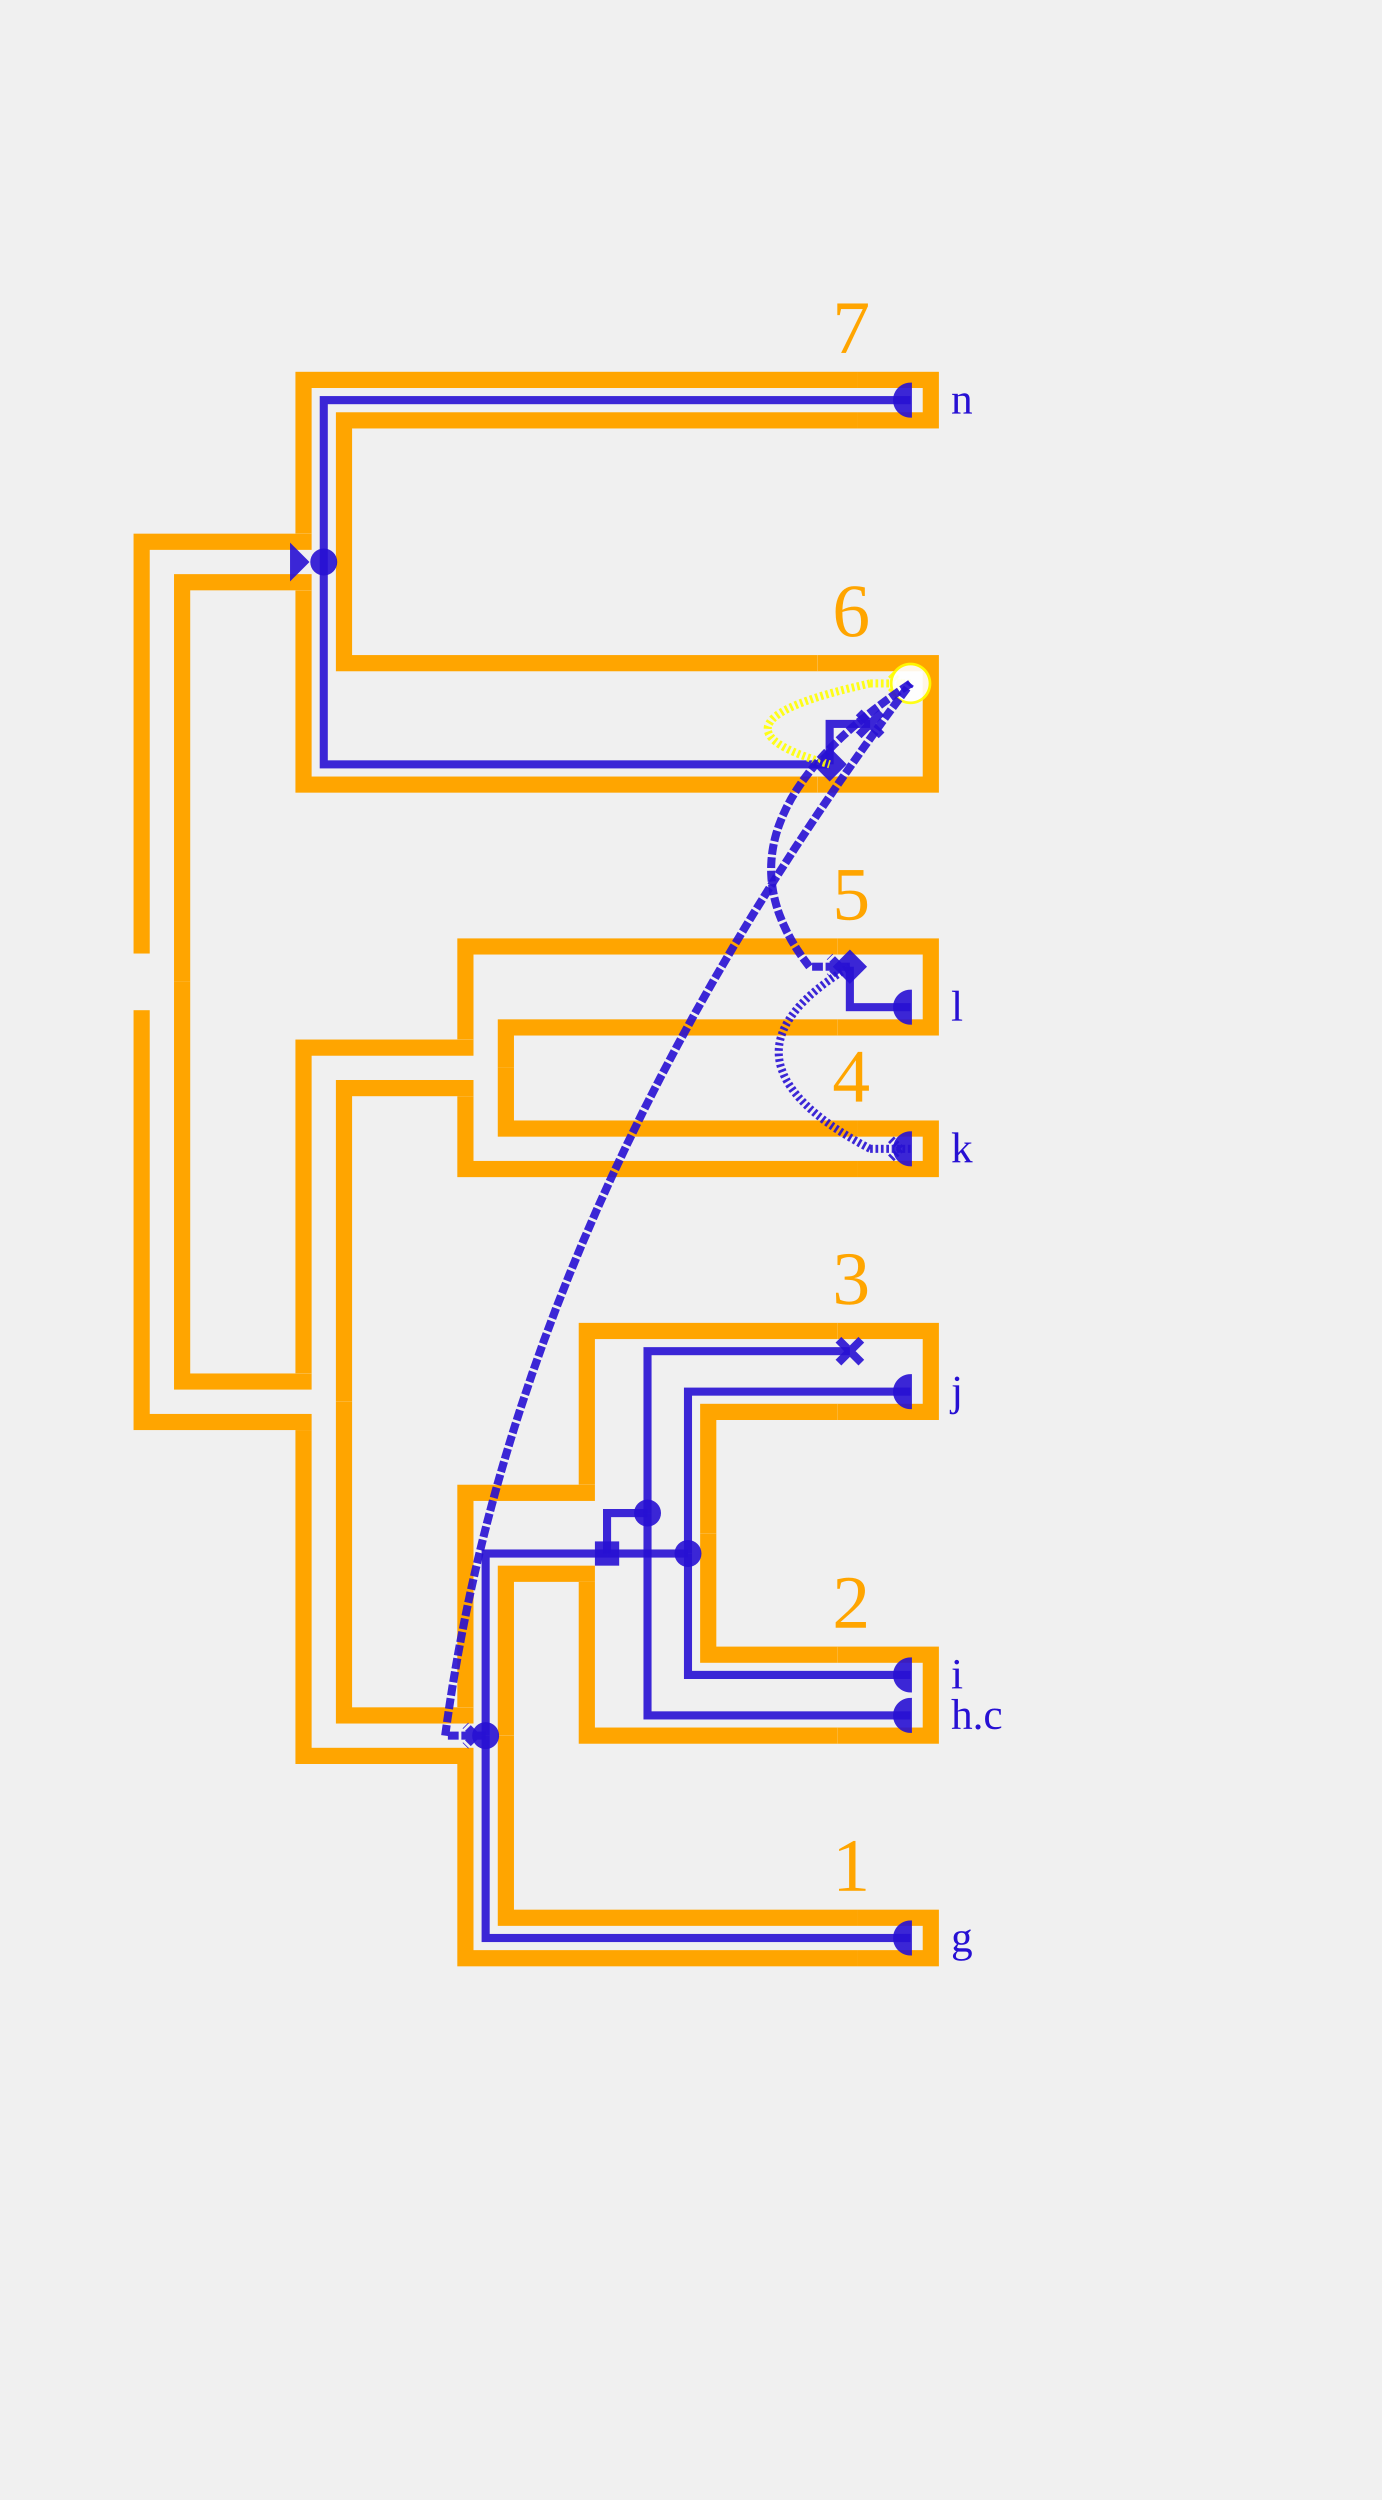
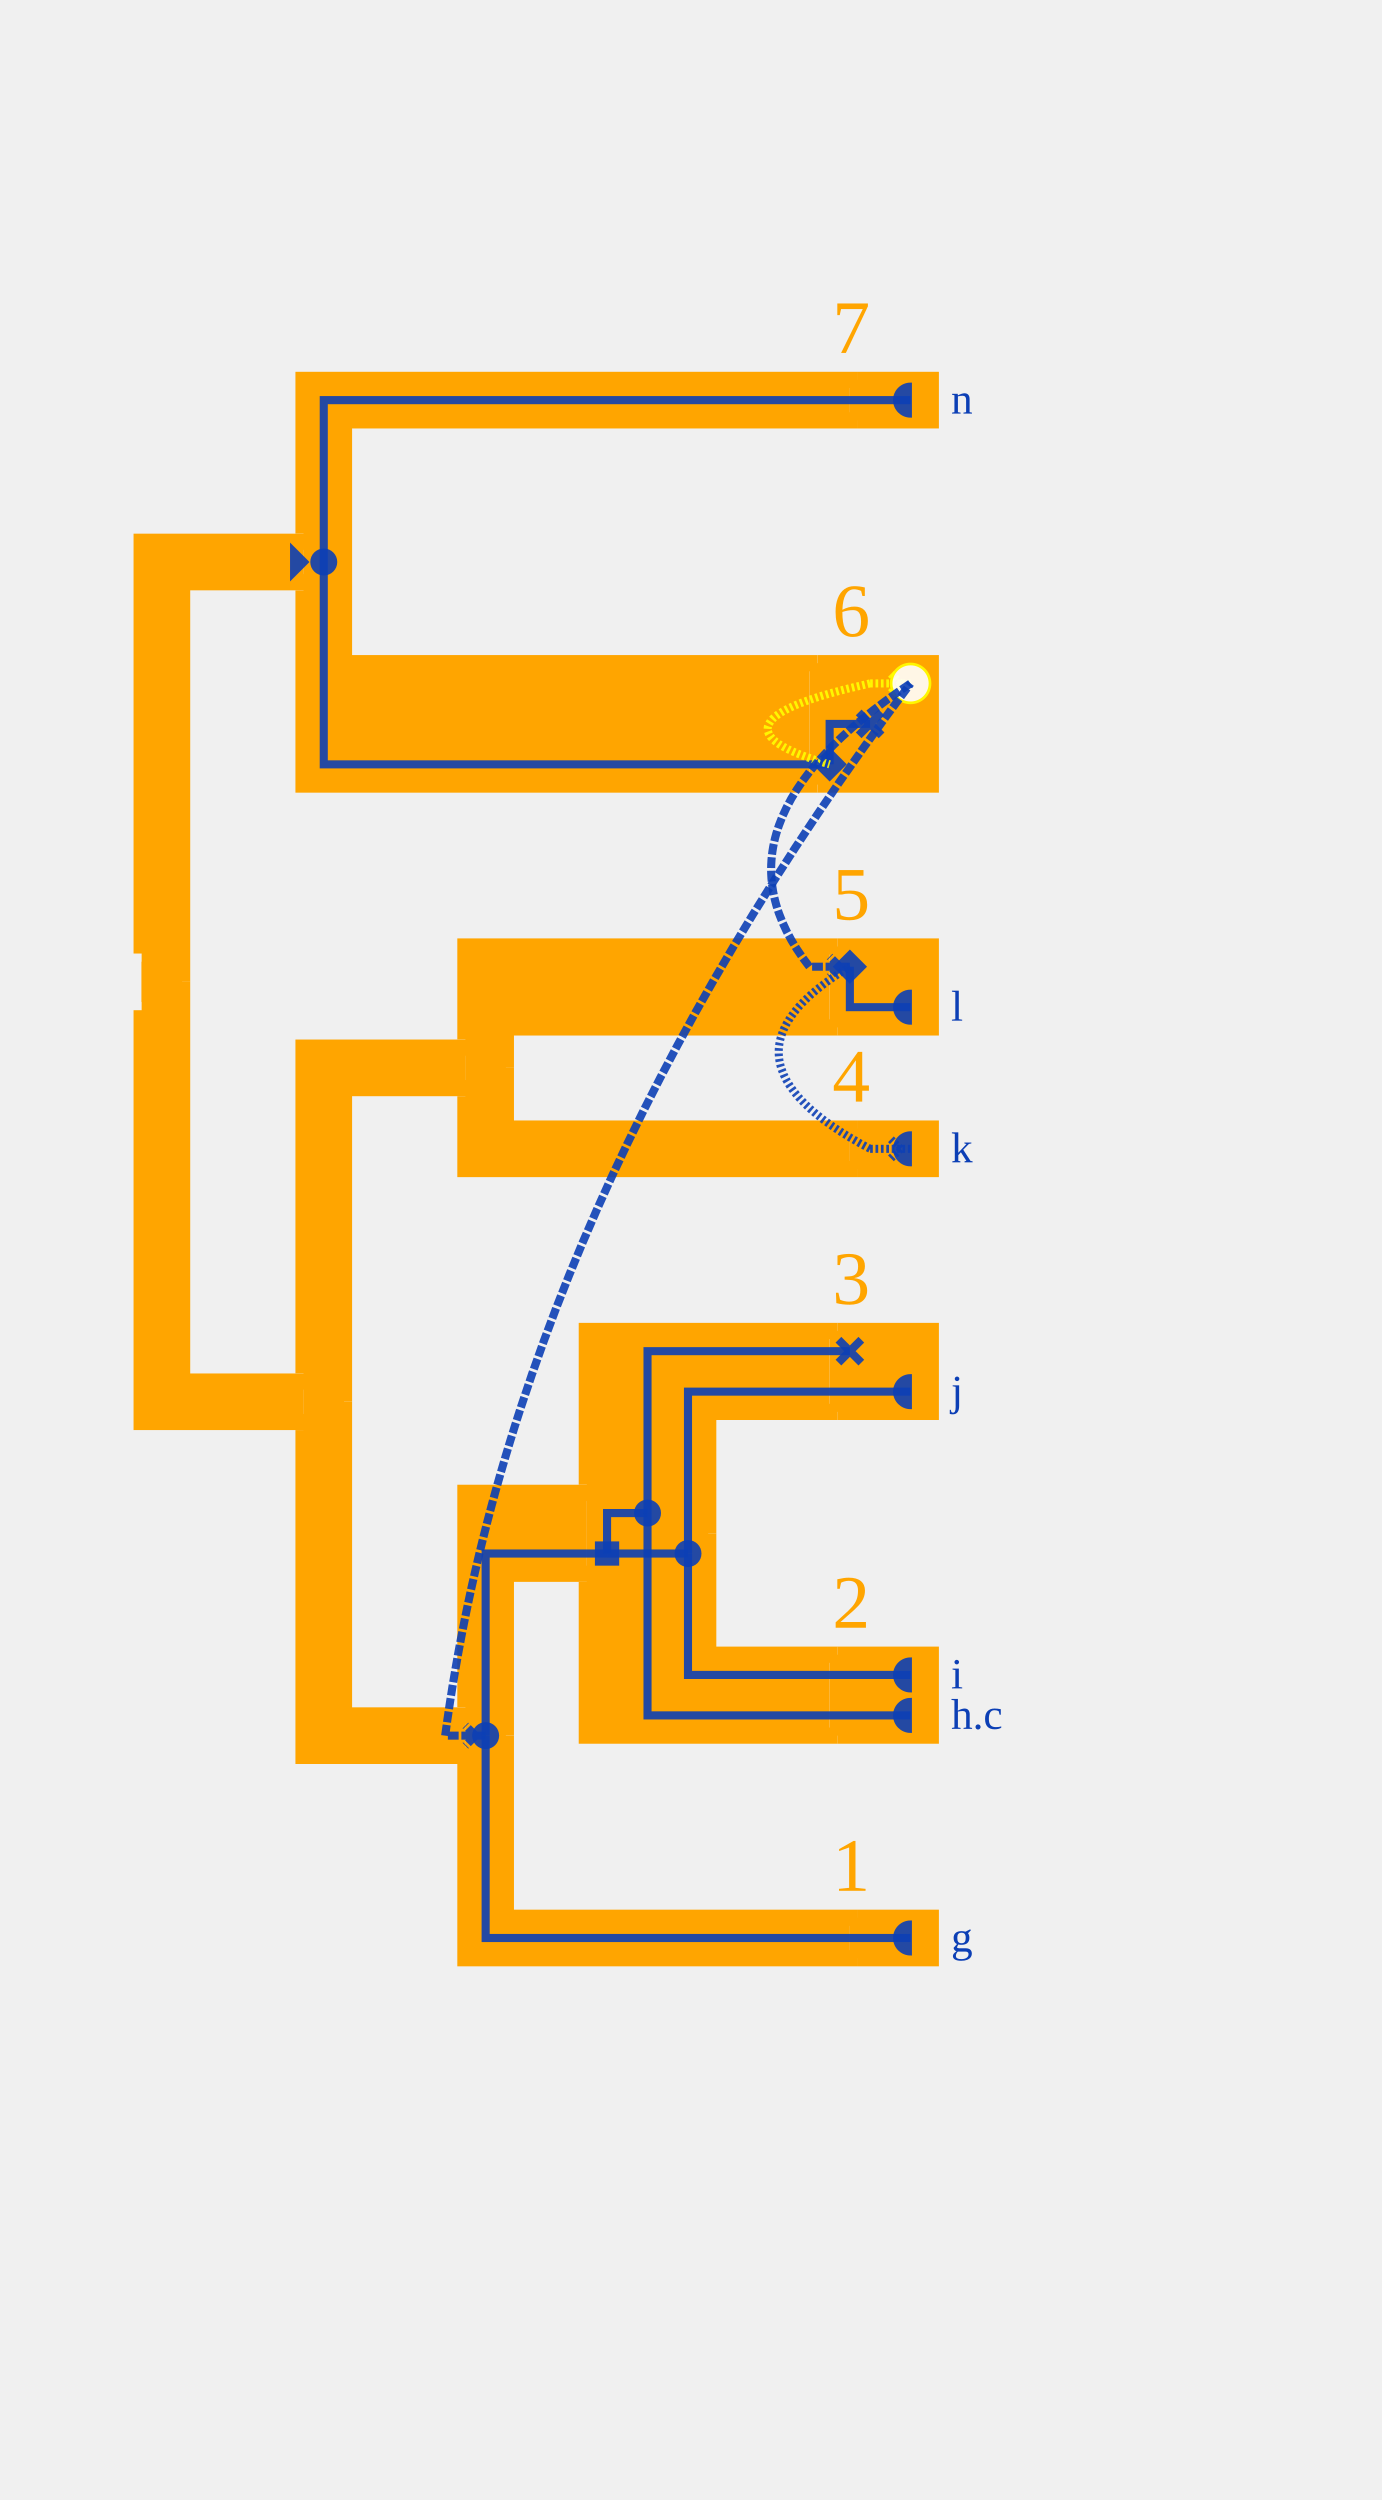
<svg xmlns="http://www.w3.org/2000/svg" height="645" style="background-color:White" viewBox="-7.5 52.5 512.15 765" width="356.5">
  <style>
- .species { font: italic ; font-size: 28px; fill: orange; } .gene_0 { font-size: 16px; fill:rgb(39, 16, 211); } 
+ .species { font: italic ; font-size: 28px; fill: orange; } .gene_0 { font-size: 16px; fill:rgb(12, 63, 181); } 
</style>
  <g transform="translate(  -7.5 690) rotate(-90 0 0 ) ">
    <path d="M191.25,115.5 L191.25,52.5 L343.875,52.5 M206.25,115.5 L206.25,67.5 L354.375,67.5" fill="none" opacity="1.0" stroke="orange" stroke-width="6" />
+     <path d="M191.25,112.5 L191.25,52.5 L206.25,52.5 L206.25,112.5" fill="orange" opacity="1.0" stroke="orange" stroke-width="5" />
+     <path d="M191.25,52.5 L361.875,52.5 L361.875,67.5 L206.25,67.5" fill="orange" opacity="1.0" stroke="orange" stroke-width="0" />
    <path d="M67.5,175.5 L67.5,112.5 L188.25,112.5 M82.5,175.5 L82.5,127.5 L198.75,127.5" fill="none" opacity="1.0" stroke="orange" stroke-width="6" />
+     <path d="M67.5,172.5 L67.5,112.5 L82.5,112.5 L82.5,172.5" fill="orange" opacity="1.0" stroke="orange" stroke-width="5" />
+     <path d="M67.5,112.5 L206.25,112.5 L206.25,127.5 L82.5,127.5" fill="orange" opacity="1.0" stroke="orange" stroke-width="0" />
    <path d="M-7.5,318 L-7.5,172.5 L64.5,172.5 M7.5,318 L7.5,187.5 L75,187.5" fill="none" opacity="1.0" stroke="orange" stroke-width="6" />
+     <path d="M-7.5,315 L-7.5,172.5 L7.5,172.5 L7.5,315" fill="orange" opacity="1.0" stroke="orange" stroke-width="5" />
+     <path d="M-7.5,172.5 L82.5,172.5 L82.5,187.5 L7.5,187.5" fill="orange" opacity="1.0" stroke="orange" stroke-width="0" />
    <path d="M-7.5,318 L-7.5,345 L7.5,345 L7.5,318" fill="none" opacity="1.0" stroke="orange" stroke-width="6" />
+     <path d="M-7.5,315 L-7.5,345 L7.5,345 L7.5,315" fill="orange" opacity="1.0" stroke="orange" stroke-width="0" />
    <path d="M165,220.5 L165,172.5 L85.5,172.5 M135,220.5 L135,187.5 L75,187.5" fill="none" opacity="1.0" stroke="orange" stroke-width="6" />
+     <path d="M135,217.5 L135,172.5 L165,172.5 L165,217.5" fill="orange" opacity="1.0" stroke="orange" stroke-width="5" />
+     <path d="M67.5,172.5 L165,172.5 L165,187.5 L82.5,187.5" fill="orange" opacity="1.0" stroke="orange" stroke-width="0" />
    <path d="M75,310.5 L75,217.5 L132,217.5 M105,310.5 L105,262.5 L150,262.5" fill="none" opacity="1.0" stroke="orange" stroke-width="6" />
+     <path d="M75,307.5 L75,217.5 L105,217.5 L105,307.5" fill="orange" opacity="1.0" stroke="orange" stroke-width="5" />
+     <path d="M75,217.5 L165,217.5 L165,262.5 L105,262.5" fill="orange" opacity="1.0" stroke="orange" stroke-width="0" />
    <path d="M75,310.5 L75,345 L105,345 L105,310.5" fill="none" opacity="1.0" stroke="orange" stroke-width="6" />
+     <path d="M75,307.5 L75,345 L105,345 L105,307.5" fill="orange" opacity="1.0" stroke="orange" stroke-width="0" />
    <path d="M225,310.5 L225,217.5 L168,217.5 M195,310.5 L195,262.5 L150,262.5" fill="none" opacity="1.0" stroke="orange" stroke-width="6" />
+     <path d="M195,307.5 L195,217.5 L225,217.5 L225,307.5" fill="orange" opacity="1.0" stroke="orange" stroke-width="5" />
+     <path d="M135,217.5 L225,217.5 L225,262.5 L165,262.5" fill="orange" opacity="1.0" stroke="orange" stroke-width="0" />
    <path d="M195,310.5 L195,345 L225,345 L225,310.5" fill="none" opacity="1.0" stroke="orange" stroke-width="6" />
+     <path d="M195,307.5 L195,345 L225,345 L225,307.5" fill="orange" opacity="1.0" stroke="orange" stroke-width="0" />
    <path d="M330,175.5 L330,112.5 L209.25,112.5 M315,175.5 L315,127.5 L198.75,127.5" fill="none" opacity="1.0" stroke="orange" stroke-width="6" />
+     <path d="M315,172.5 L315,112.5 L330,112.5 L330,172.5" fill="orange" opacity="1.0" stroke="orange" stroke-width="5" />
+     <path d="M191.25,112.5 L330,112.5 L330,127.5 L206.25,127.5" fill="orange" opacity="1.0" stroke="orange" stroke-width="0" />
    <path d="M285,318 L285,172.5 L312,172.5 M300,318 L300,187.5 L322.5,187.5" fill="none" opacity="1.0" stroke="orange" stroke-width="6" />
+     <path d="M285,315 L285,172.5 L300,172.5 L300,315" fill="orange" opacity="1.0" stroke="orange" stroke-width="5" />
+     <path d="M285,172.5 L330,172.5 L330,187.5 L300,187.5" fill="orange" opacity="1.0" stroke="orange" stroke-width="0" />
    <path d="M285,318 L285,345 L300,345 L300,318" fill="none" opacity="1.0" stroke="orange" stroke-width="6" />
+     <path d="M285,315 L285,345 L300,345 L300,315" fill="orange" opacity="1.0" stroke="orange" stroke-width="0" />
    <path d="M367.5,310.5 L367.5,172.5 L333,172.5 M337.5,310.5 L337.5,187.5 L322.5,187.5" fill="none" opacity="1.0" stroke="orange" stroke-width="6" />
+     <path d="M337.5,307.5 L337.5,172.5 L367.5,172.5 L367.5,307.5" fill="orange" opacity="1.0" stroke="orange" stroke-width="5" />
+     <path d="M315,172.5 L367.5,172.5 L367.5,187.5 L330,187.5" fill="orange" opacity="1.0" stroke="orange" stroke-width="0" />
    <path d="M337.5,310.5 L337.5,345 L367.5,345 L367.5,310.5" fill="none" opacity="1.0" stroke="orange" stroke-width="6" />
+     <path d="M337.5,307.5 L337.5,345 L367.5,345 L367.5,307.5" fill="orange" opacity="1.0" stroke="orange" stroke-width="0" />
    <path d="M517.5,115.5 L517.5,52.5 L364.875,52.5 M502.5,115.5 L502.5,67.5 L354.375,67.5" fill="none" opacity="1.0" stroke="orange" stroke-width="6" />
+     <path d="M502.5,112.5 L502.5,52.5 L517.5,52.5 L517.5,112.5" fill="orange" opacity="1.0" stroke="orange" stroke-width="5" />
+     <path d="M346.875,52.5 L517.5,52.5 L517.5,67.5 L361.875,67.5" fill="orange" opacity="1.0" stroke="orange" stroke-width="0" />
    <path d="M427.5,303 L427.5,112.5 L499.5,112.5 M472.5,303 L472.5,127.5 L510,127.5" fill="none" opacity="1.0" stroke="orange" stroke-width="6" />
+     <path d="M427.5,300 L427.5,112.5 L472.5,112.5 L472.5,300" fill="orange" opacity="1.0" stroke="orange" stroke-width="5" />
+     <path d="M427.5,112.5 L517.5,112.5 L517.5,127.5 L472.5,127.5" fill="orange" opacity="1.0" stroke="orange" stroke-width="0" />
    <path d="M427.5,303 L427.5,345 L472.5,345 L472.5,303" fill="none" opacity="1.0" stroke="orange" stroke-width="6" />
+     <path d="M427.5,300 L427.5,345 L472.5,345 L472.5,300" fill="orange" opacity="1.0" stroke="orange" stroke-width="0" />
    <path d="M577.5,318 L577.5,112.5 L520.5,112.5 M562.5,318 L562.5,127.5 L510,127.5" fill="none" opacity="1.0" stroke="orange" stroke-width="6" />
+     <path d="M562.5,315 L562.5,112.5 L577.5,112.5 L577.5,315" fill="orange" opacity="1.0" stroke="orange" stroke-width="5" />
+     <path d="M502.5,112.5 L577.5,112.5 L577.5,127.5 L517.5,127.5" fill="orange" opacity="1.0" stroke="orange" stroke-width="0" />
    <path d="M562.5,318 L562.5,345 L577.5,345 L577.5,318" fill="none" opacity="1.0" stroke="orange" stroke-width="6" />
-     <path d="M510,114 l-6,-6 l12,0 z" fill="rgb(39, 16, 211)" opacity="0.9" stroke="rgb(39, 16, 211)" stroke-width="1" />
-     <circle cx="510" cy="120" fill="rgb(39, 16, 211)" opacity="0.9" r="4.5" stroke="rgb(39, 16, 211)" stroke-width="1" />
-     <path d="M570,337.5 L570,120 L510,120" fill="none" opacity="0.9" stroke="rgb(39, 16, 211)" stroke-width="3" />
-     <path d="M564,337.5 a3,3,0,0,1,12,0 z" fill="rgb(39, 16, 211)" opacity="0.9" stroke="rgb(39, 16, 211)" stroke-width="1" />
+     <path d="M562.5,315 L562.5,345 L577.5,345 L577.5,315" fill="orange" opacity="1.0" stroke="orange" stroke-width="0" />
+     <path d="M510,114 l-6,-6 l12,0 z" fill="rgb(12, 63, 181)" opacity="0.9" stroke="rgb(12, 63, 181)" stroke-width="1" />
+     <circle cx="510" cy="120" fill="rgb(12, 63, 181)" opacity="0.9" r="4.5" stroke="rgb(12, 63, 181)" stroke-width="1" />
+     <path d="M570,337.5 L570,120 L510,120" fill="none" opacity="0.9" stroke="rgb(12, 63, 181)" stroke-width="3" />
+     <path d="M564,337.5 a3,3,0,0,1,12,0 z" fill="rgb(12, 63, 181)" opacity="0.9" stroke="rgb(12, 63, 181)" stroke-width="1" />
    <text class="gene_0" transform="rotate(90 565,352.5)" x="565" y="352.5">
n
</text>
-     <path d="M435,307.5 L435,120 L510,120" fill="none" opacity="0.9" stroke="rgb(39, 16, 211)" stroke-width="3" />
-     <path d="M432,304.5 l0,6 l6,0 l0,-6 z" fill="rgb(39, 16, 211)" opacity="0.9" stroke="rgb(39, 16, 211)" stroke-width="3" transform="rotate(45 435 307.5)" />
-     <path d="M450,322.5 L450,307.5 L435,307.5" fill="none" opacity="0.9" stroke="rgb(39, 16, 211)" stroke-width="3" />
-     <path d="M450,316.5 l0,12 M444,322.5 l12,0" fill="rgb(39, 16, 211)" opacity="0.9" stroke="rgb(39, 16, 211)" stroke-width="3" transform="rotate(45 450 322.5)" />
+     <path d="M435,307.5 L435,120 L510,120" fill="none" opacity="0.9" stroke="rgb(12, 63, 181)" stroke-width="3" />
+     <path d="M432,304.5 l0,6 l6,0 l0,-6 z" fill="rgb(12, 63, 181)" opacity="0.9" stroke="rgb(12, 63, 181)" stroke-width="3" transform="rotate(45 435 307.5)" />
+     <path d="M450,322.5 L450,307.5 L435,307.5" fill="none" opacity="0.9" stroke="rgb(12, 63, 181)" stroke-width="3" />
+     <path d="M450,316.5 l0,12 M444,322.5 l12,0" fill="rgb(12, 63, 181)" opacity="0.9" stroke="rgb(12, 63, 181)" stroke-width="3" transform="rotate(45 450 322.5)" />
    <path d="M465 337.5 L 465 322.5M465 333.75L 461.25 330M465 333.75L 468.75 330M465 322.5 Q 450 255 435 307.5" fill="none" opacity="0.9" stroke="yellow" stroke-dasharray="1, 1" stroke-width="3" />
    <circle cx="465" cy="337.5" fill="white" opacity="0.9" r="7.2" stroke="yellow" stroke-width="1" />
-     <path d="M360 315 L 360 300M360 311.25L 356.25 307.5M360 311.25L 363.75 307.5M360 300 Q 412.5 258.75 465 337.5" fill="none" opacity="0.9" stroke="rgb(39, 16, 211)" stroke-dasharray="4, 1" stroke-width="3" />
-     <path d="M357,312 l0,6 l6,0 l0,-6 z" fill="rgb(39, 16, 211)" opacity="0.9" stroke="rgb(39, 16, 211)" stroke-width="3" transform="rotate(45 360 315)" />
-     <path d="M345,337.5 L345,315 L360,315" fill="none" opacity="0.9" stroke="rgb(39, 16, 211)" stroke-width="3" />
-     <path d="M339,337.5 a3,3,0,0,1,12,0 z" fill="rgb(39, 16, 211)" opacity="0.9" stroke="rgb(39, 16, 211)" stroke-width="1" />
+     <path d="M360 315 L 360 300M360 311.25L 356.25 307.5M360 311.25L 363.75 307.5M360 300 Q 412.5 258.75 465 337.5" fill="none" opacity="0.9" stroke="rgb(12, 63, 181)" stroke-dasharray="4, 1" stroke-width="3" />
+     <path d="M357,312 l0,6 l6,0 l0,-6 z" fill="rgb(12, 63, 181)" opacity="0.9" stroke="rgb(12, 63, 181)" stroke-width="3" transform="rotate(45 360 315)" />
+     <path d="M345,337.5 L345,315 L360,315" fill="none" opacity="0.9" stroke="rgb(12, 63, 181)" stroke-width="3" />
+     <path d="M339,337.5 a3,3,0,0,1,12,0 z" fill="rgb(12, 63, 181)" opacity="0.9" stroke="rgb(12, 63, 181)" stroke-width="1" />
    <text class="gene_0" transform="rotate(90 340,352.5)" x="340" y="352.5">
l
</text>
-     <path d="M292.5 337.5 L 292.5 322.5M292.5 333.75L 288.75 330M292.5 333.75L 296.25 330M292.5 322.5 Q 326.25 258.75 360 315" fill="none" opacity="0.9" stroke="rgb(39, 16, 211)" stroke-dasharray="1, 1" stroke-width="3" />
-     <path d="M286.5,337.5 a3,3,0,0,1,12,0 z" fill="rgb(39, 16, 211)" opacity="0.9" stroke="rgb(39, 16, 211)" stroke-width="1" />
+     <path d="M292.5 337.5 L 292.5 322.5M292.5 333.75L 288.75 330M292.5 333.75L 296.25 330M292.5 322.5 Q 326.25 258.75 360 315" fill="none" opacity="0.9" stroke="rgb(12, 63, 181)" stroke-dasharray="1, 1" stroke-width="3" />
+     <path d="M286.5,337.5 a3,3,0,0,1,12,0 z" fill="rgb(12, 63, 181)" opacity="0.9" stroke="rgb(12, 63, 181)" stroke-width="1" />
    <text class="gene_0" transform="rotate(90 287.5,352.5)" x="287.5" y="352.5">
k
</text>
-     <path d="M75 180 L 75 165M75 176.25L 71.25 172.5M75 176.25L 78.75 172.5M75 165 Q 270 191.25 465 337.5" fill="none" opacity="0.9" stroke="rgb(39, 16, 211)" stroke-dasharray="4, 1" stroke-width="3" />
-     <circle cx="75" cy="180" fill="rgb(39, 16, 211)" opacity="0.9" r="4.5" stroke="rgb(39, 16, 211)" stroke-width="1" />
-     <path d="M142.5,225 L142.5,180 L75,180" fill="none" opacity="0.9" stroke="rgb(39, 16, 211)" stroke-width="3" />
-     <path d="M139.5,222 l0,6 l6,0 l0,-6 z" fill="rgb(39, 16, 211)" opacity="0.9" stroke="rgb(39, 16, 211)" stroke-width="3" />
-     <path d="M157.5,240 L157.5,225 L142.5,225" fill="none" opacity="0.9" stroke="rgb(39, 16, 211)" stroke-width="3" />
-     <circle cx="157.5" cy="240" fill="rgb(39, 16, 211)" opacity="0.9" r="4.5" stroke="rgb(39, 16, 211)" stroke-width="1" />
-     <path d="M217.5,315 L217.5,240 L157.5,240" fill="none" opacity="0.9" stroke="rgb(39, 16, 211)" stroke-width="3" />
-     <path d="M217.5,309 l0,12 M211.5,315 l12,0" fill="rgb(39, 16, 211)" opacity="0.9" stroke="rgb(39, 16, 211)" stroke-width="3" transform="rotate(45 217.5 315)" />
-     <path d="M82.5,337.5 L82.5,240 L157.5,240" fill="none" opacity="0.9" stroke="rgb(39, 16, 211)" stroke-width="3" />
-     <path d="M76.5,337.5 a3,3,0,0,1,12,0 z" fill="rgb(39, 16, 211)" opacity="0.9" stroke="rgb(39, 16, 211)" stroke-width="1" />
+     <path d="M75 180 L 75 165M75 176.25L 71.25 172.5M75 176.25L 78.75 172.5M75 165 Q 270 191.25 465 337.5" fill="none" opacity="0.9" stroke="rgb(12, 63, 181)" stroke-dasharray="4, 1" stroke-width="3" />
+     <circle cx="75" cy="180" fill="rgb(12, 63, 181)" opacity="0.9" r="4.5" stroke="rgb(12, 63, 181)" stroke-width="1" />
+     <path d="M142.5,225 L142.5,180 L75,180" fill="none" opacity="0.9" stroke="rgb(12, 63, 181)" stroke-width="3" />
+     <path d="M139.5,222 l0,6 l6,0 l0,-6 z" fill="rgb(12, 63, 181)" opacity="0.9" stroke="rgb(12, 63, 181)" stroke-width="3" />
+     <path d="M157.5,240 L157.5,225 L142.5,225" fill="none" opacity="0.9" stroke="rgb(12, 63, 181)" stroke-width="3" />
+     <circle cx="157.5" cy="240" fill="rgb(12, 63, 181)" opacity="0.9" r="4.5" stroke="rgb(12, 63, 181)" stroke-width="1" />
+     <path d="M217.5,315 L217.5,240 L157.5,240" fill="none" opacity="0.9" stroke="rgb(12, 63, 181)" stroke-width="3" />
+     <path d="M217.5,309 l0,12 M211.5,315 l12,0" fill="rgb(12, 63, 181)" opacity="0.9" stroke="rgb(12, 63, 181)" stroke-width="3" transform="rotate(45 217.5 315)" />
+     <path d="M82.5,337.5 L82.5,240 L157.5,240" fill="none" opacity="0.9" stroke="rgb(12, 63, 181)" stroke-width="3" />
+     <path d="M76.5,337.5 a3,3,0,0,1,12,0 z" fill="rgb(12, 63, 181)" opacity="0.9" stroke="rgb(12, 63, 181)" stroke-width="1" />
    <text class="gene_0" transform="rotate(90 77.5,352.5)" x="77.5" y="352.5">
h.c
</text>
-     <path d="M142.5,255 L142.5,225 L142.5,225" fill="none" opacity="0.9" stroke="rgb(39, 16, 211)" stroke-width="3" />
-     <circle cx="142.5" cy="255" fill="rgb(39, 16, 211)" opacity="0.9" r="4.5" stroke="rgb(39, 16, 211)" stroke-width="1" />
-     <path d="M202.5,337.5 L202.5,255 L142.5,255" fill="none" opacity="0.9" stroke="rgb(39, 16, 211)" stroke-width="3" />
-     <path d="M196.5,337.5 a3,3,0,0,1,12,0 z" fill="rgb(39, 16, 211)" opacity="0.9" stroke="rgb(39, 16, 211)" stroke-width="1" />
+     <path d="M142.5,255 L142.5,225 L142.5,225" fill="none" opacity="0.9" stroke="rgb(12, 63, 181)" stroke-width="3" />
+     <circle cx="142.5" cy="255" fill="rgb(12, 63, 181)" opacity="0.9" r="4.5" stroke="rgb(12, 63, 181)" stroke-width="1" />
+     <path d="M202.5,337.5 L202.5,255 L142.5,255" fill="none" opacity="0.9" stroke="rgb(12, 63, 181)" stroke-width="3" />
+     <path d="M196.5,337.5 a3,3,0,0,1,12,0 z" fill="rgb(12, 63, 181)" opacity="0.9" stroke="rgb(12, 63, 181)" stroke-width="1" />
    <text class="gene_0" transform="rotate(90 197.5,352.5)" x="197.5" y="352.5">
j
</text>
-     <path d="M97.5,337.5 L97.5,255 L142.5,255" fill="none" opacity="0.9" stroke="rgb(39, 16, 211)" stroke-width="3" />
-     <path d="M91.5,337.5 a3,3,0,0,1,12,0 z" fill="rgb(39, 16, 211)" opacity="0.9" stroke="rgb(39, 16, 211)" stroke-width="1" />
+     <path d="M97.5,337.5 L97.5,255 L142.5,255" fill="none" opacity="0.9" stroke="rgb(12, 63, 181)" stroke-width="3" />
+     <path d="M91.5,337.5 a3,3,0,0,1,12,0 z" fill="rgb(12, 63, 181)" opacity="0.9" stroke="rgb(12, 63, 181)" stroke-width="1" />
    <text class="gene_0" transform="rotate(90 92.5,352.5)" x="92.5" y="352.5">
i
</text>
-     <path d="M0,337.5 L0,180 L75,180" fill="none" opacity="0.9" stroke="rgb(39, 16, 211)" stroke-width="3" />
-     <path d="M-6,337.5 a3,3,0,0,1,12,0 z" fill="rgb(39, 16, 211)" opacity="0.9" stroke="rgb(39, 16, 211)" stroke-width="1" />
+     <path d="M0,337.5 L0,180 L75,180" fill="none" opacity="0.9" stroke="rgb(12, 63, 181)" stroke-width="3" />
+     <path d="M-6,337.5 a3,3,0,0,1,12,0 z" fill="rgb(12, 63, 181)" opacity="0.9" stroke="rgb(12, 63, 181)" stroke-width="1" />
    <text class="gene_0" transform="rotate(90 -5,352.5)" x="-5" y="352.5">
g
</text>
    <text class="species" transform="rotate(90 0,322.5)" x="-14" y="305">
1
</text>
    <text class="species" transform="rotate(90 90,322.5)" x="76" y="297.5">
2
</text>
    <text class="species" transform="rotate(90 210,322.5)" x="196" y="297.5">
3
</text>
    <text class="species" transform="rotate(90 292.5,322.5)" x="278.5" y="305">
4
</text>
    <text class="species" transform="rotate(90 352.5,322.5)" x="338.5" y="297.5">
5
</text>
    <text class="species" transform="rotate(90 450,322.5)" x="436" y="290">
6
</text>
    <text class="species" transform="rotate(90 570,322.5)" x="556" y="305">
7
</text>
  </g>
</svg>
